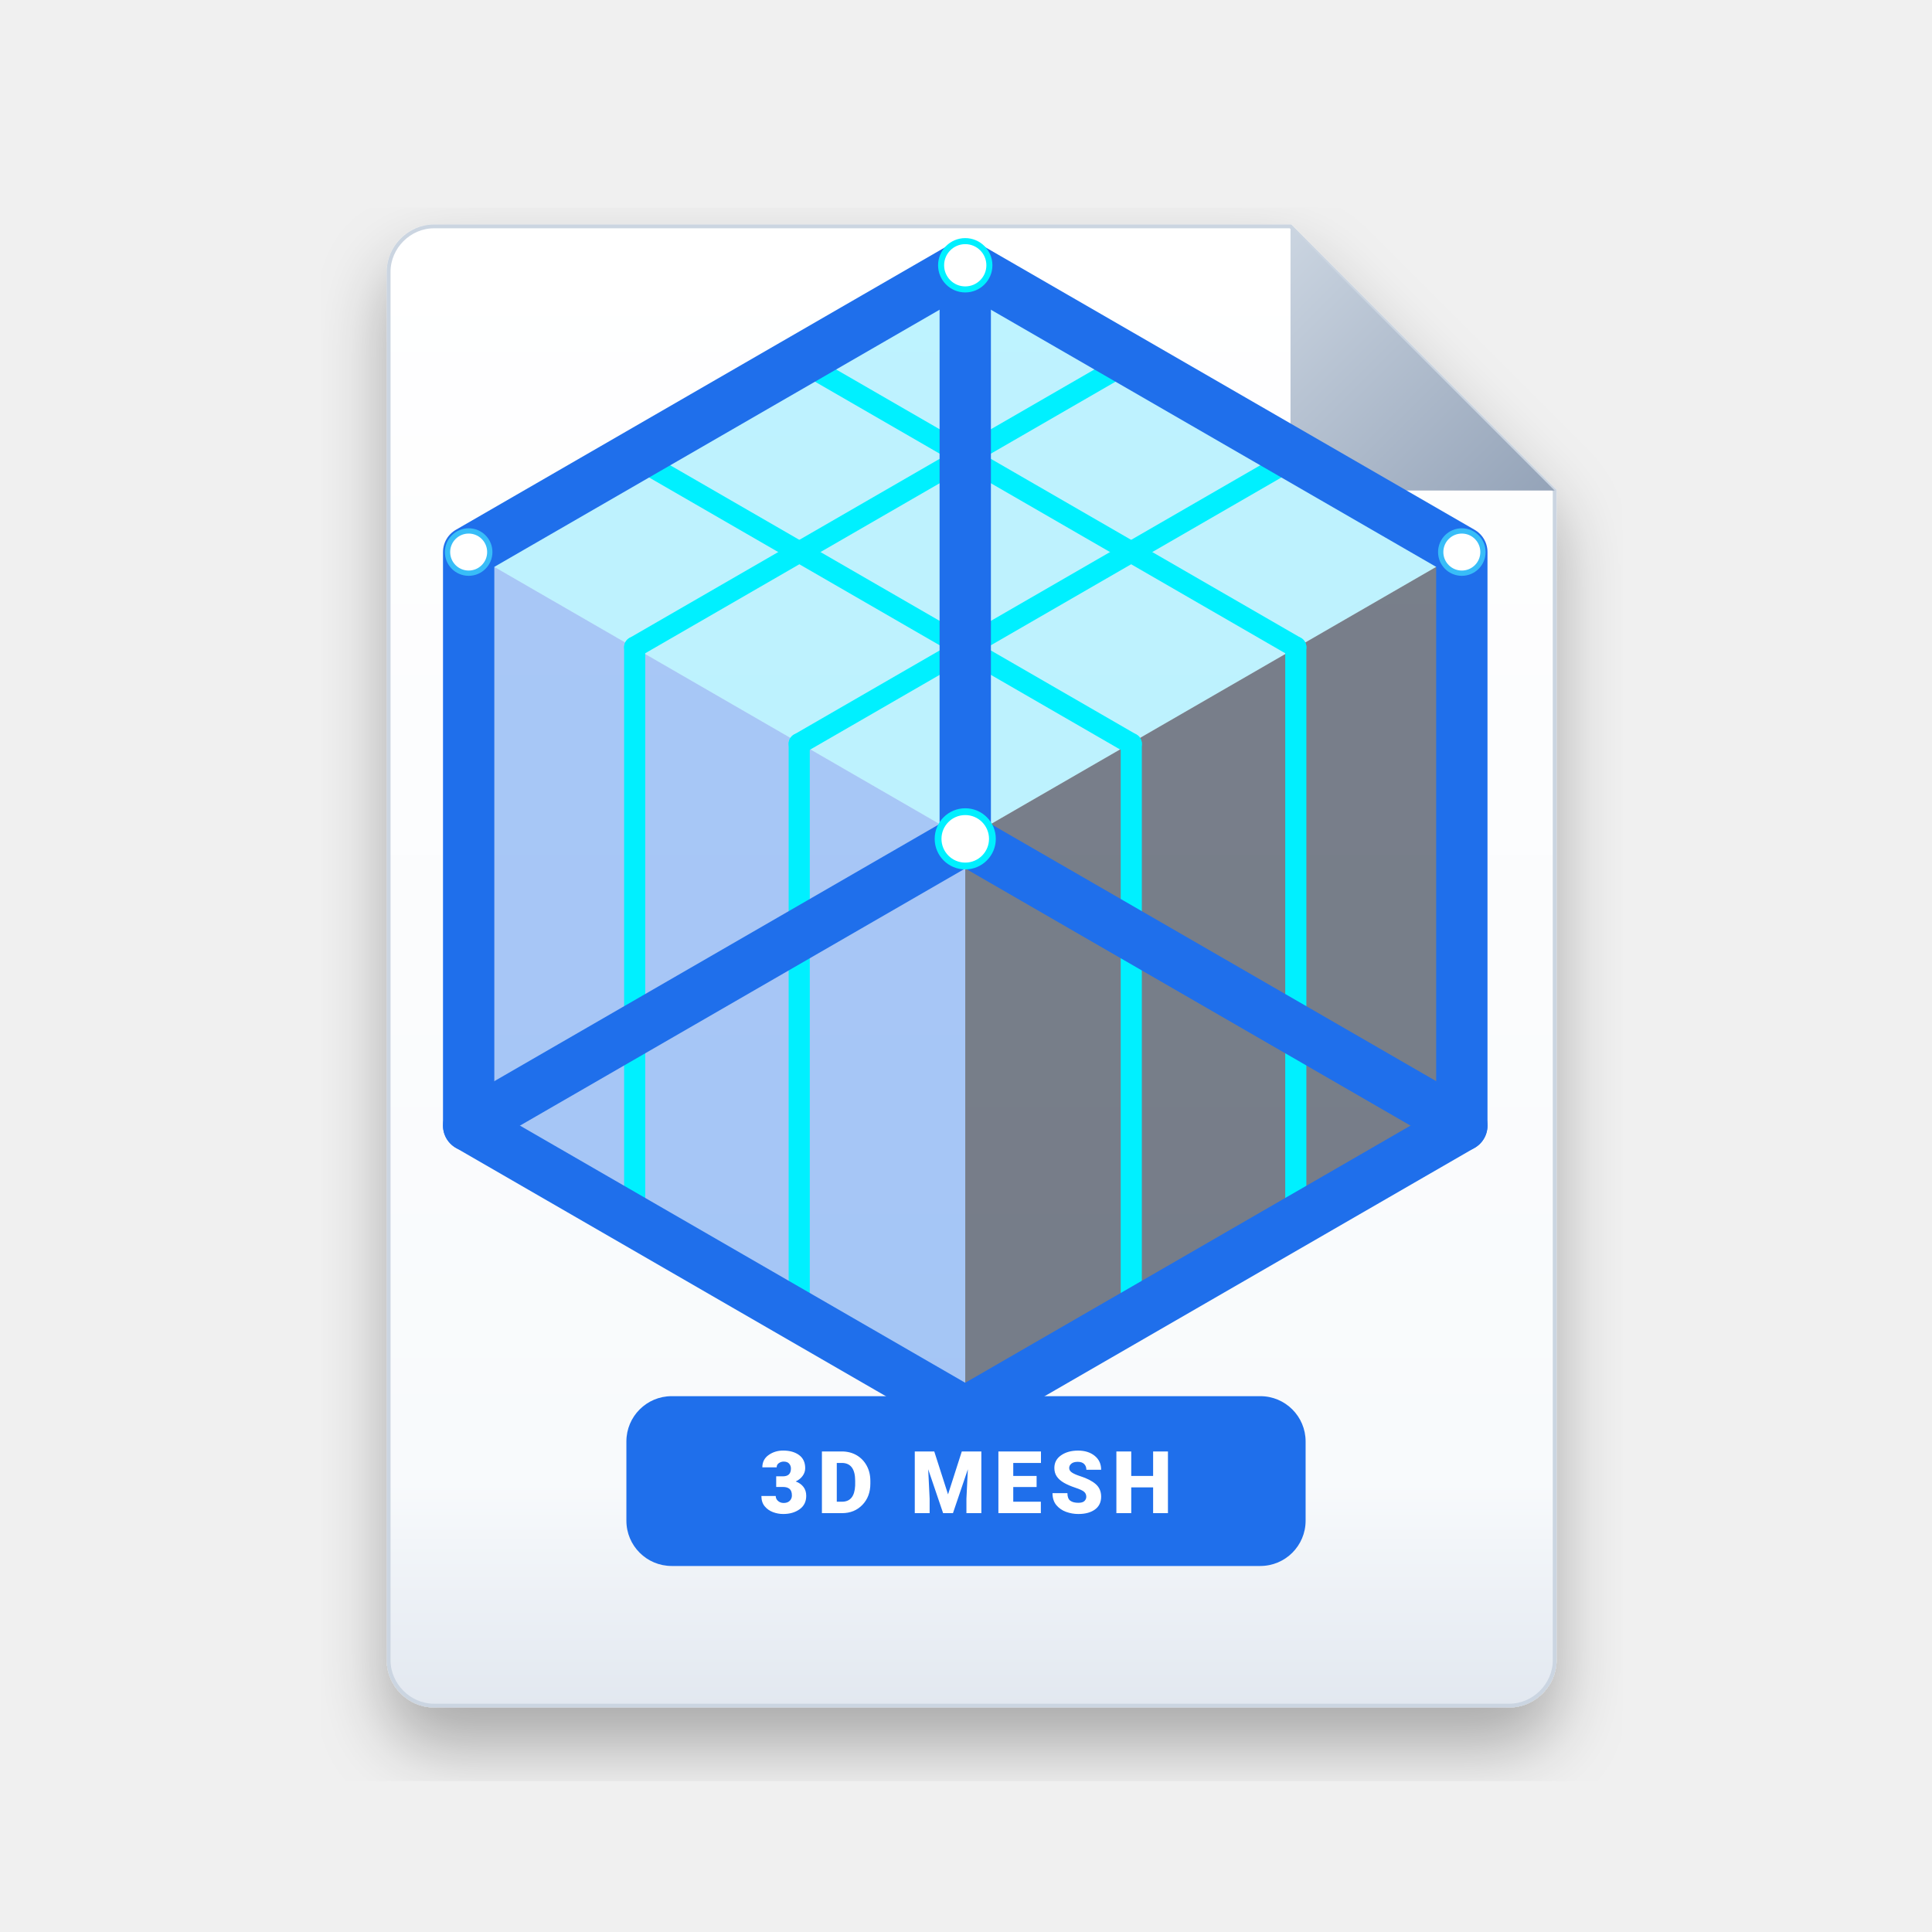
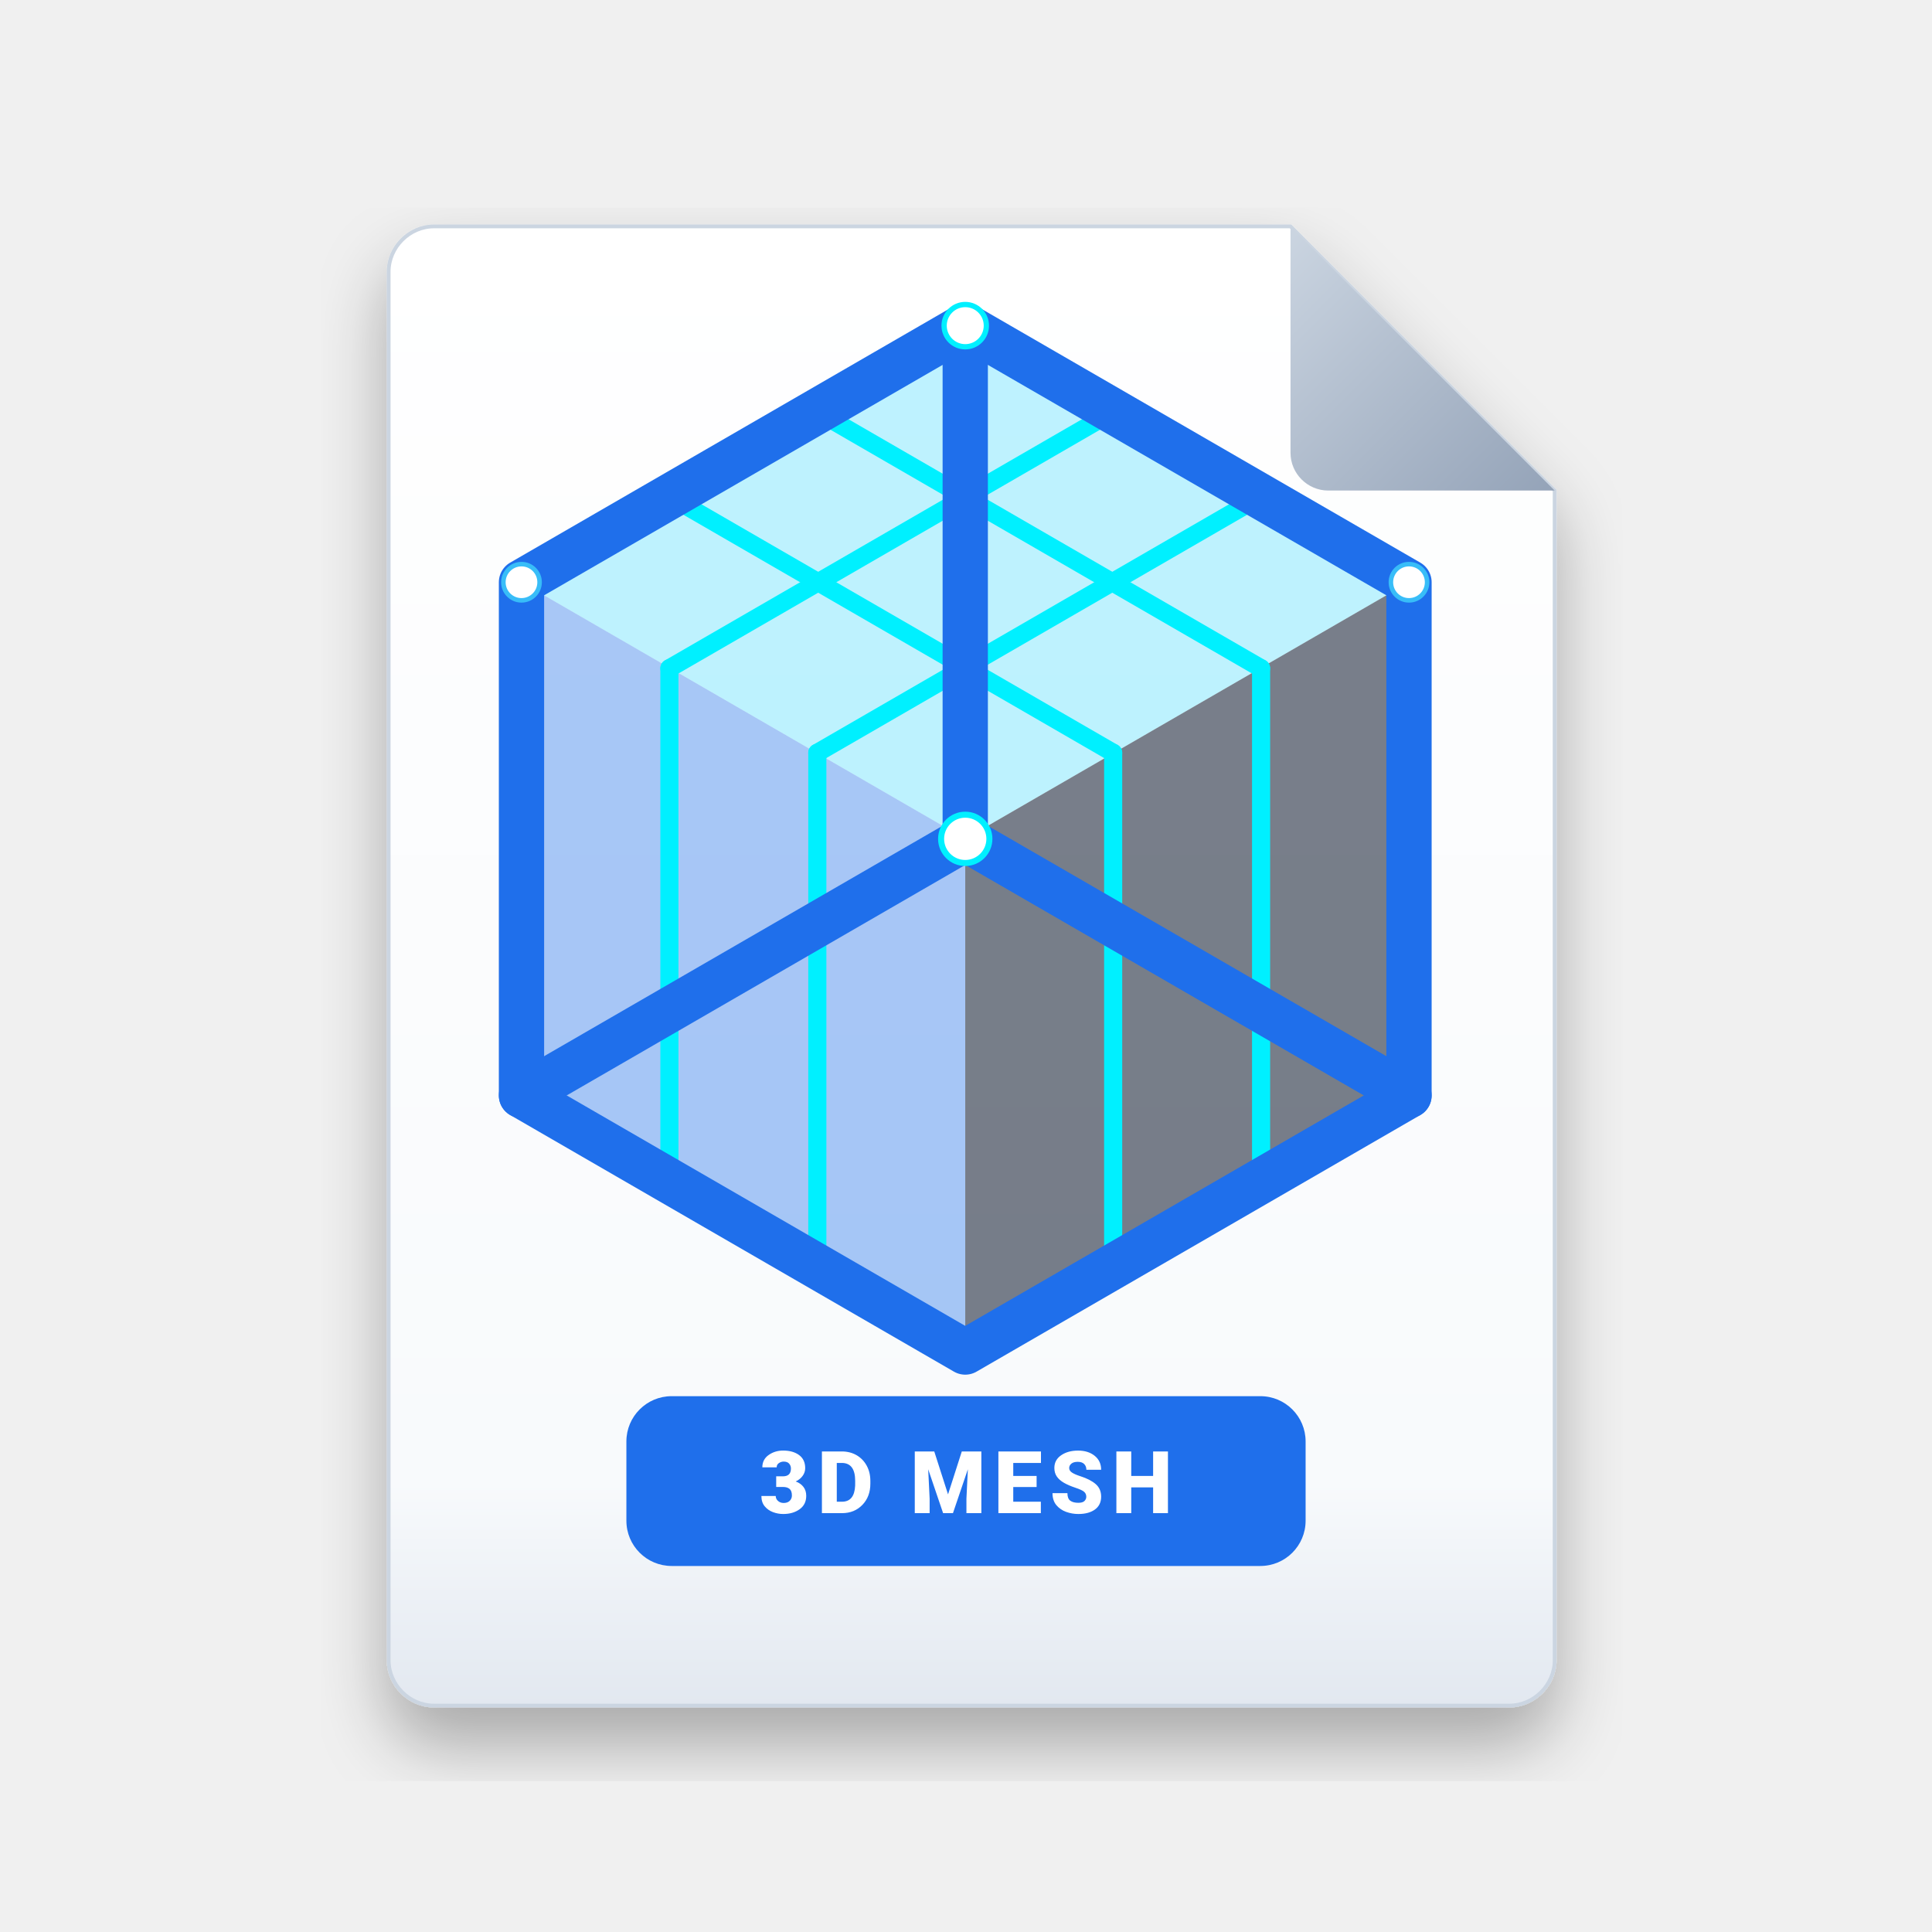
<svg xmlns="http://www.w3.org/2000/svg" width="1024" height="1024" viewBox="0 0 1024 1024" fill="none">
  <defs>
    <linearGradient id="docBg" x1="512" y1="120" x2="512" y2="904" gradientUnits="userSpaceOnUse">
      <stop offset="0%" stop-color="#ffffff" />
      <stop offset="85%" stop-color="#f8fafc" />
      <stop offset="100%" stop-color="#e2e8f0" />
    </linearGradient>
    <filter id="docShadow" x="170" y="90" width="690" height="854" filterUnits="userSpaceOnUse">
      <feDropShadow dx="0" dy="20" stdDeviation="18" flood-color="#000000" flood-opacity="0.3" />
    </filter>
    <linearGradient id="foldGrad" x1="684" y1="120" x2="824" y2="260" gradientUnits="userSpaceOnUse">
      <stop offset="0%" stop-color="#cbd5e1" />
      <stop offset="100%" stop-color="#94a3b8" />
    </linearGradient>
  </defs>
  <path d="M 230 120 L 684 120 L 824 260 L 824 880 C 824 893 813 904 800 904 L 230 904 C 217 904 206 893 206 880 L 206 144 C 206 131 217 120 230 120 Z" fill="url(#docBg)" filter="url(#docShadow)" stroke="#cbd5e1" stroke-width="2" />
  <path d="M 684 120 L 684 240 C 684 251 693 260 704 260 L 824 260 Z" fill="url(#foldGrad)" />
  <g transform="translate(102, 35) scale(0.8)">
-     <polygon points="512,132 841,322 512,512 183,322" fill="#00d2ff" fill-opacity="0.25" />
-     <polygon points="183,322 512,512 512,892 183,702" fill="#1f6feb" fill-opacity="0.38" />
-     <polygon points="512,512 841,322 841,702 512,892" fill="#0c172a" fill-opacity="0.55" />
-     <g stroke="#00f0ff" stroke-width="14" stroke-linecap="round">
-       <line x1="293" y1="385" x2="622" y2="195" />
-       <line x1="402" y1="449" x2="731" y2="259" />
-       <line x1="293" y1="259" x2="622" y2="449" />
-       <line x1="402" y1="195" x2="731" y2="385" />
-       <line x1="293" y1="385" x2="293" y2="765" />
-       <line x1="402" y1="449" x2="402" y2="829" />
-       <line x1="622" y1="449" x2="622" y2="829" />
-       <line x1="731" y1="385" x2="731" y2="765" />
+     <polygon points="512,172 806,342 512,512 218,342" fill="#00d2ff" fill-opacity="0.25" />
+     <polygon points="218,342 512,512 512,852 218,682" fill="#1f6feb" fill-opacity="0.38" />
+     <polygon points="512,512 806,342 806,682 512,852" fill="#0c172a" fill-opacity="0.55" />
+     <g stroke="#00f0ff" stroke-width="12" stroke-linecap="round">
+       <line x1="316" y1="399" x2="610" y2="229" />
+       <line x1="414" y1="455" x2="708" y2="285" />
+       <line x1="316" y1="285" x2="610" y2="455" />
+       <line x1="414" y1="229" x2="708" y2="399" />
+       <line x1="316" y1="399" x2="316" y2="739" />
+       <line x1="414" y1="455" x2="414" y2="795" />
+       <line x1="610" y1="455" x2="610" y2="795" />
+       <line x1="708" y1="399" x2="708" y2="739" />
    </g>
-     <path d="M 512 132 L 841 322 L 841 702 L 512 892 L 183 702 L 183 322 Z" fill="none" stroke="#1f6feb" stroke-width="34" stroke-linecap="round" stroke-linejoin="round" />
-     <path d="M 512 512 L 512 132 M 512 512 L 183 702 M 512 512 L 841 702" fill="none" stroke="#1f6feb" stroke-width="34" stroke-linecap="round" stroke-linejoin="round" />
-     <circle cx="512" cy="132" r="16" fill="#ffffff" stroke="#00f0ff" stroke-width="4" />
-     <circle cx="512" cy="512" r="18" fill="#ffffff" stroke="#00f0ff" stroke-width="4.5" />
-     <circle cx="183" cy="322" r="14" fill="#ffffff" stroke="#38bdf8" stroke-width="3.5" />
-     <circle cx="841" cy="322" r="14" fill="#ffffff" stroke="#38bdf8" stroke-width="3.5" />
+     <path d="M 512 172 L 806 342 L 806 682 L 512 852 L 218 682 L 218 342 Z" fill="none" stroke="#1f6feb" stroke-width="30" stroke-linecap="round" stroke-linejoin="round" />
+     <path d="M 512 512 L 512 172 M 512 512 L 218 682 M 512 512 L 806 682" fill="none" stroke="#1f6feb" stroke-width="30" stroke-linecap="round" stroke-linejoin="round" />
+     <circle cx="512" cy="172" r="14" fill="#ffffff" stroke="#00f0ff" stroke-width="3.5" />
+     <circle cx="512" cy="512" r="16" fill="#ffffff" stroke="#00f0ff" stroke-width="4" />
+     <circle cx="218" cy="342" r="12" fill="#ffffff" stroke="#38bdf8" stroke-width="3" />
+     <circle cx="806" cy="342" r="12" fill="#ffffff" stroke="#38bdf8" stroke-width="3" />
  </g>
  <rect x="332" y="740" width="360" height="90" rx="24" fill="#1f6feb" />
  <text x="512" y="802" text-anchor="middle" font-family="-apple-system, BlinkMacSystemFont, 'SF Pro Display', 'Segoe UI', Roboto, sans-serif" font-size="46" font-weight="800" fill="#ffffff" letter-spacing="4">3D MESH</text>
</svg>
